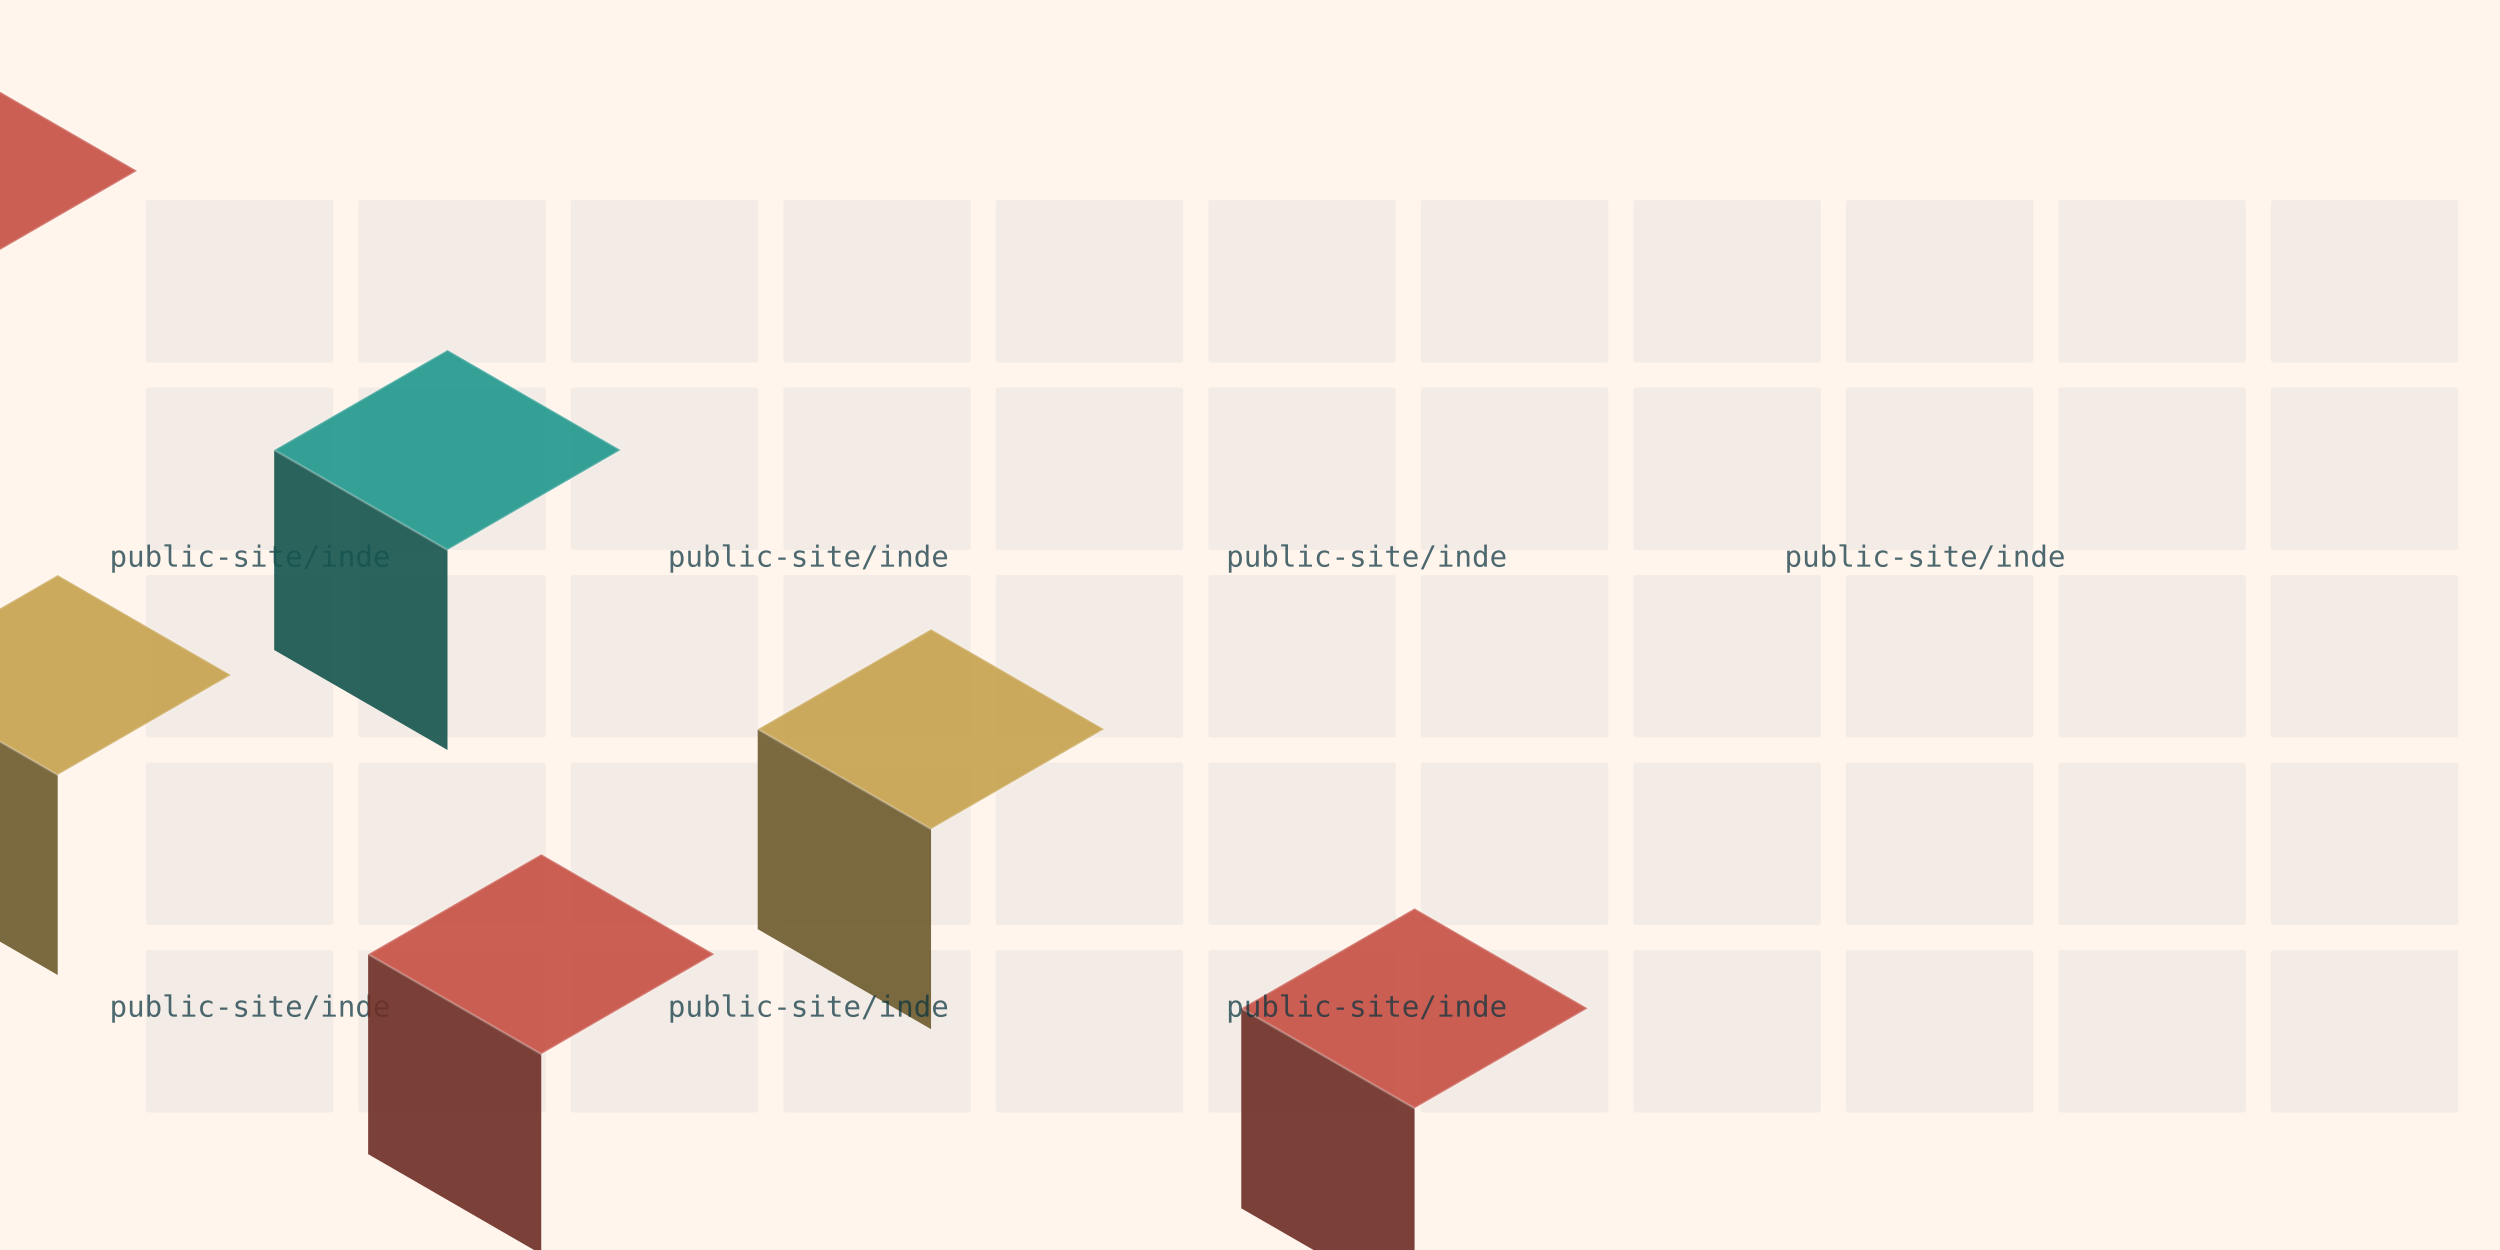
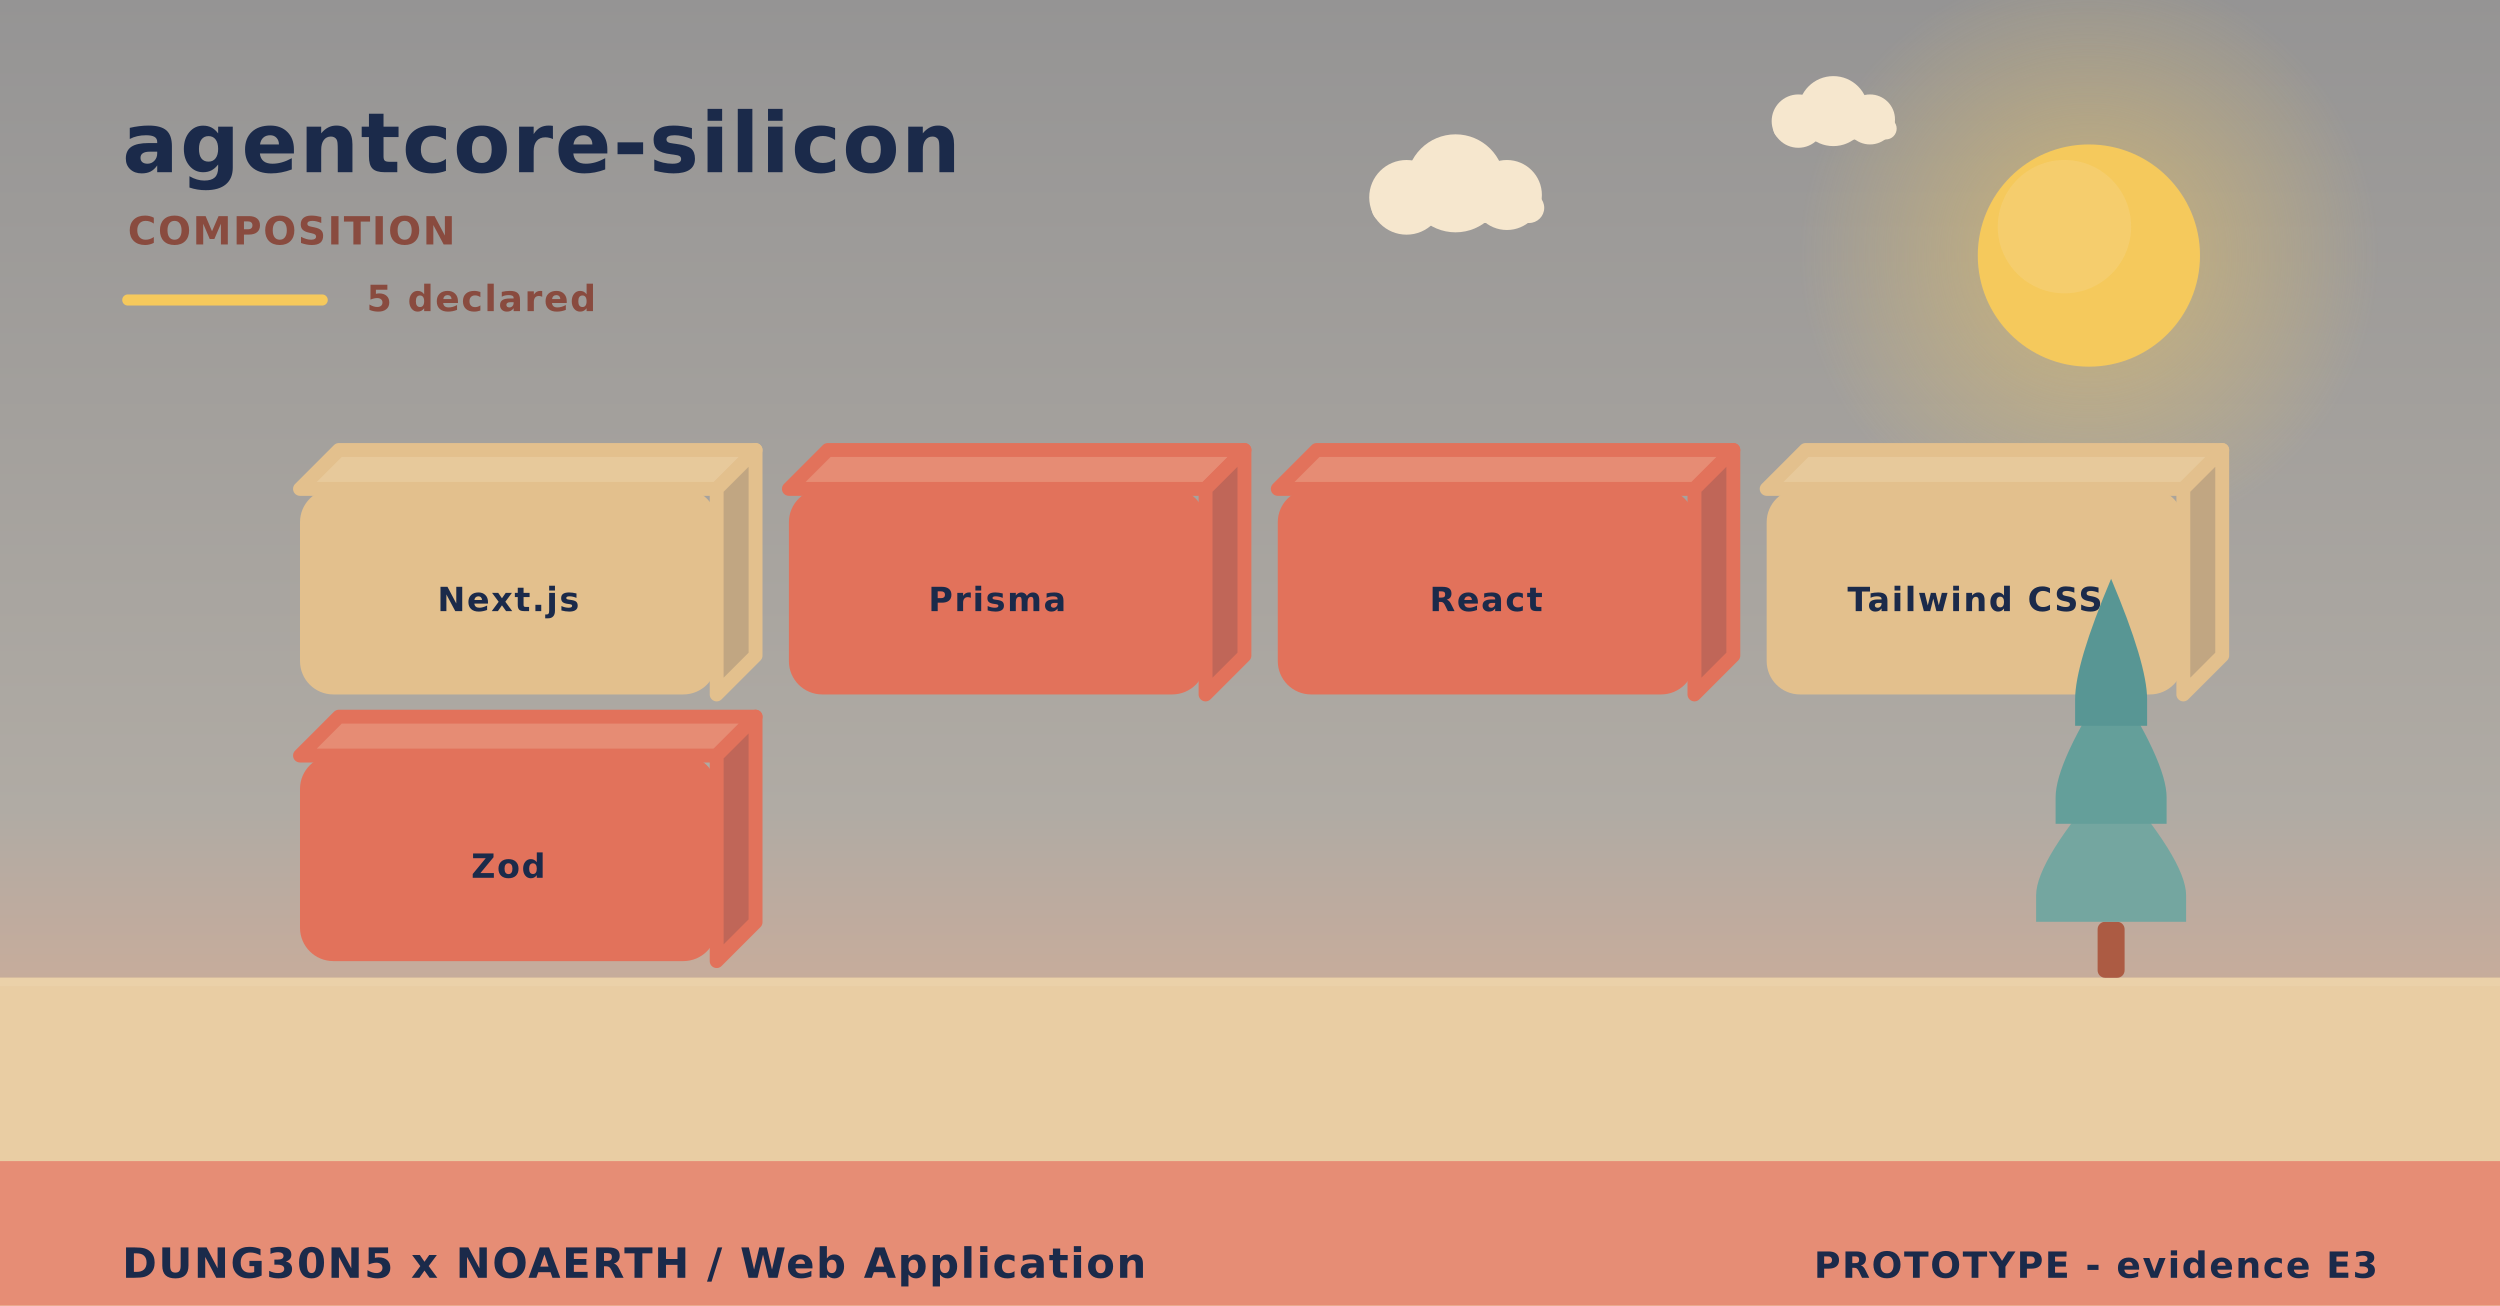
- <svg xmlns="http://www.w3.org/2000/svg" viewBox="0 0 1200 600" width="1200" height="600" role="img" aria-label="agentcore-silicon component map">
-   <rect width="1200" height="600" fill="#fff5ed" />
-   <defs>
-     <linearGradient id="gc" x1="0" y1="0" x2="1" y2="1">
-       <stop offset="0%" stop-color="#c75346" />
-       <stop offset="100%" stop-color="#24998e" />
-     </linearGradient>
-   </defs>
-   <rect x="70.00" y="96.00" width="90.00" height="78.00" rx="1.20" fill="#09343f" opacity="0.05" />
-   <rect x="172.00" y="96.00" width="90.00" height="78.00" rx="1.20" fill="#09343f" opacity="0.05" />
-   <rect x="274.00" y="96.00" width="90.00" height="78.00" rx="1.20" fill="#09343f" opacity="0.05" />
-   <rect x="376.00" y="96.00" width="90.00" height="78.00" rx="1.20" fill="#09343f" opacity="0.05" />
-   <rect x="478.00" y="96.00" width="90.00" height="78.00" rx="1.20" fill="#09343f" opacity="0.05" />
-   <rect x="580.00" y="96.00" width="90.00" height="78.00" rx="1.20" fill="#09343f" opacity="0.05" />
-   <rect x="682.00" y="96.00" width="90.00" height="78.00" rx="1.20" fill="#09343f" opacity="0.05" />
-   <rect x="784.00" y="96.00" width="90.00" height="78.00" rx="1.20" fill="#09343f" opacity="0.05" />
-   <rect x="886.00" y="96.00" width="90.00" height="78.00" rx="1.20" fill="#09343f" opacity="0.05" />
-   <rect x="988.00" y="96.00" width="90.00" height="78.00" rx="1.20" fill="#09343f" opacity="0.05" />
-   <rect x="1090.00" y="96.00" width="90.00" height="78.00" rx="1.20" fill="#09343f" opacity="0.05" />
-   <rect x="70.00" y="186.00" width="90.00" height="78.00" rx="1.20" fill="#09343f" opacity="0.05" />
-   <rect x="172.00" y="186.00" width="90.00" height="78.00" rx="1.20" fill="#09343f" opacity="0.05" />
-   <rect x="274.00" y="186.00" width="90.00" height="78.00" rx="1.20" fill="#09343f" opacity="0.05" />
-   <rect x="376.00" y="186.00" width="90.00" height="78.00" rx="1.20" fill="#09343f" opacity="0.05" />
-   <rect x="478.00" y="186.00" width="90.00" height="78.00" rx="1.20" fill="#09343f" opacity="0.05" />
-   <rect x="580.00" y="186.00" width="90.00" height="78.00" rx="1.20" fill="#09343f" opacity="0.05" />
-   <rect x="682.00" y="186.00" width="90.00" height="78.00" rx="1.20" fill="#09343f" opacity="0.05" />
-   <rect x="784.00" y="186.00" width="90.00" height="78.00" rx="1.20" fill="#09343f" opacity="0.05" />
-   <rect x="886.00" y="186.00" width="90.00" height="78.00" rx="1.20" fill="#09343f" opacity="0.05" />
-   <rect x="988.00" y="186.00" width="90.00" height="78.00" rx="1.20" fill="#09343f" opacity="0.05" />
-   <rect x="1090.00" y="186.00" width="90.00" height="78.00" rx="1.20" fill="#09343f" opacity="0.05" />
-   <rect x="70.00" y="276.00" width="90.00" height="78.00" rx="1.20" fill="#09343f" opacity="0.05" />
-   <rect x="172.00" y="276.00" width="90.00" height="78.00" rx="1.20" fill="#09343f" opacity="0.05" />
-   <rect x="274.00" y="276.00" width="90.00" height="78.00" rx="1.20" fill="#09343f" opacity="0.05" />
-   <rect x="376.00" y="276.00" width="90.00" height="78.00" rx="1.20" fill="#09343f" opacity="0.05" />
-   <rect x="478.00" y="276.00" width="90.00" height="78.00" rx="1.20" fill="#09343f" opacity="0.05" />
-   <rect x="580.00" y="276.00" width="90.00" height="78.00" rx="1.20" fill="#09343f" opacity="0.05" />
-   <rect x="682.00" y="276.00" width="90.00" height="78.00" rx="1.20" fill="#09343f" opacity="0.05" />
-   <rect x="784.00" y="276.00" width="90.00" height="78.00" rx="1.20" fill="#09343f" opacity="0.05" />
-   <rect x="886.00" y="276.00" width="90.00" height="78.00" rx="1.20" fill="#09343f" opacity="0.05" />
-   <rect x="988.00" y="276.00" width="90.00" height="78.00" rx="1.20" fill="#09343f" opacity="0.05" />
-   <rect x="1090.00" y="276.00" width="90.00" height="78.00" rx="1.20" fill="#09343f" opacity="0.05" />
-   <rect x="70.00" y="366.00" width="90.00" height="78.00" rx="1.20" fill="#09343f" opacity="0.05" />
-   <rect x="172.00" y="366.00" width="90.00" height="78.00" rx="1.20" fill="#09343f" opacity="0.05" />
-   <rect x="274.00" y="366.00" width="90.00" height="78.00" rx="1.20" fill="#09343f" opacity="0.05" />
-   <rect x="376.00" y="366.00" width="90.00" height="78.00" rx="1.20" fill="#09343f" opacity="0.05" />
-   <rect x="478.00" y="366.00" width="90.00" height="78.00" rx="1.20" fill="#09343f" opacity="0.05" />
-   <rect x="580.00" y="366.00" width="90.00" height="78.00" rx="1.20" fill="#09343f" opacity="0.05" />
-   <rect x="682.00" y="366.00" width="90.00" height="78.00" rx="1.20" fill="#09343f" opacity="0.05" />
-   <rect x="784.00" y="366.00" width="90.00" height="78.00" rx="1.20" fill="#09343f" opacity="0.05" />
-   <rect x="886.00" y="366.00" width="90.00" height="78.00" rx="1.20" fill="#09343f" opacity="0.05" />
-   <rect x="988.00" y="366.00" width="90.00" height="78.00" rx="1.20" fill="#09343f" opacity="0.05" />
-   <rect x="1090.00" y="366.00" width="90.00" height="78.00" rx="1.20" fill="#09343f" opacity="0.05" />
-   <rect x="70.00" y="456.00" width="90.00" height="78.00" rx="1.20" fill="#09343f" opacity="0.05" />
-   <rect x="172.00" y="456.00" width="90.00" height="78.00" rx="1.20" fill="#09343f" opacity="0.05" />
-   <rect x="274.00" y="456.00" width="90.00" height="78.00" rx="1.20" fill="#09343f" opacity="0.05" />
-   <rect x="376.00" y="456.00" width="90.00" height="78.00" rx="1.20" fill="#09343f" opacity="0.05" />
-   <rect x="478.00" y="456.00" width="90.00" height="78.00" rx="1.20" fill="#09343f" opacity="0.05" />
-   <rect x="580.00" y="456.00" width="90.00" height="78.00" rx="1.20" fill="#09343f" opacity="0.05" />
-   <rect x="682.00" y="456.00" width="90.00" height="78.00" rx="1.20" fill="#09343f" opacity="0.05" />
-   <rect x="784.00" y="456.00" width="90.00" height="78.00" rx="1.20" fill="#09343f" opacity="0.05" />
-   <rect x="886.00" y="456.00" width="90.00" height="78.00" rx="1.20" fill="#09343f" opacity="0.05" />
-   <rect x="988.00" y="456.00" width="90.00" height="78.00" rx="1.20" fill="#09343f" opacity="0.05" />
-   <rect x="1090.00" y="456.00" width="90.00" height="78.00" rx="1.20" fill="#09343f" opacity="0.05" />
-   <g transform="rotate(0 120 140)">
-     <polygon points="-17.3,34.0 65.8,82.0 -17.3,130.0 -100.5,82.0" fill="#c75346" opacity="0.92" />
-     <polygon points="-100.5,82.0 -17.3,130.0 -17.3,226.0 -100.5,178.0" fill="#6d2e26" opacity="0.9" />
-     <polygon points="-17.3,34.0 65.8,82.0 -17.3,130.0 -100.5,82.0" fill="none" stroke="rgba(255,255,255,0.220)" stroke-width="1.2" />
-     <animateTransform attributeName="transform" type="rotate" values="-32.0 0.00 0.00 0.0 0.00 0.00" dur="5.4s" begin="0.0s" repeatCount="indefinite" />
+ <svg xmlns="http://www.w3.org/2000/svg" width="900" height="470" viewBox="0 0 900 470" role="img" aria-label="agentcore-silicon - how it is composed">
+   <linearGradient id="skyc" x1="0" y1="0" x2="0" y2="1">
+     <stop offset="0" stop-color="#959494" />
+     <stop offset="0.62" stop-color="#b0aba4" />
+     <stop offset="1" stop-color="#f3ad8a" />
+   </linearGradient>
+   <rect width="900" height="470" fill="url(#skyc)" />
+   <radialGradient id="sunc">
+     <stop offset="0.35" stop-color="#f5c95c" stop-opacity="0.34" />
+     <stop offset="1" stop-color="#f5c95c" stop-opacity="0" />
+   </radialGradient>
+   <circle cx="752" cy="92" r="104" fill="url(#sunc)" />
+   <circle cx="752" cy="92" r="40" fill="#f5c95c" />
+   <circle cx="743.2" cy="81.6" r="24" fill="#f5d27e" opacity="0.5" />
+   <g>
+     <circle cx="524" cy="66" r="17.64" fill="#f6e7ce" />
+     <circle cx="506.36" cy="71.04" r="13.44" fill="#f6e7ce" />
+     <circle cx="542.48" cy="70.2" r="12.6" fill="#f6e7ce" />
+     <rect x="493.76" y="69.36" width="62.16" height="10.92" rx="5.46" fill="#f6e7ce" />
+     <animateTransform attributeName="transform" type="translate" values="0 0;24 0;0 0" dur="36s" begin="0s" repeatCount="indefinite" />
  </g>
-   <text x="120" y="272" font-family="ui-monospace,Menlo,monospace" font-size="14" fill="rgba(9,52,63,0.720)" text-anchor="middle">public-site/inde</text>
-   <g transform="rotate(0 388 140)">
-     <polygon points="214.8,168.0 297.9,216.0 214.8,264.0 131.6,216.0" fill="#24998e" opacity="0.92" />
-     <polygon points="131.6,216.0 214.8,264.0 214.8,360.0 131.6,312.0" fill="#14544e" opacity="0.9" />
-     <polygon points="214.8,168.0 297.9,216.0 214.8,264.0 131.6,216.0" fill="none" stroke="rgba(255,255,255,0.220)" stroke-width="1.2" />
-     <animateTransform attributeName="transform" type="rotate" values="-32.0 0.00 0.00 0.0 0.00 0.00" dur="5.4s" begin="0.4s" repeatCount="indefinite" />
+   <g>
+     <circle cx="660" cy="40" r="12.6" fill="#f6e7ce" />
+     <circle cx="647.4" cy="43.6" r="9.6" fill="#f6e7ce" />
+     <circle cx="673.2" cy="43" r="9" fill="#f6e7ce" />
+     <rect x="638.4" y="42.4" width="44.4" height="7.8" rx="3.9" fill="#f6e7ce" />
+     <animateTransform attributeName="transform" type="translate" values="0 0;-18 0;0 0" dur="46s" begin="3s" repeatCount="indefinite" />
  </g>
-   <text x="388" y="272" font-family="ui-monospace,Menlo,monospace" font-size="14" fill="rgba(9,52,63,0.720)" text-anchor="middle">public-site/inde</text>
-   <g transform="rotate(0 656 140)">
-     <polygon points="446.9,302.0 530.0,350.0 446.9,398.0 363.7,350.0" fill="#c7a350" opacity="0.92" />
-     <polygon points="363.7,350.0 446.9,398.0 446.9,494.0 363.7,446.0" fill="#6d5a2c" opacity="0.9" />
-     <polygon points="446.9,302.0 530.0,350.0 446.9,398.0 363.7,350.0" fill="none" stroke="rgba(255,255,255,0.220)" stroke-width="1.2" />
-     <animateTransform attributeName="transform" type="rotate" values="-32.0 0.00 0.00 0.0 0.00 0.00" dur="5.4s" begin="0.8s" repeatCount="indefinite" />
+   <rect x="0" y="352" width="900" height="118" fill="#e9cda3" />
+   <rect x="0" y="352" width="900" height="3" fill="#ebd1a9" />
+   <text x="44" y="62" font-family="Verdana,DejaVu Sans,sans-serif" font-size="30" font-weight="700" letter-spacing="0.6" fill="#1b2a4a" text-anchor="start">agentcore-silicon</text>
+   <text x="46" y="88" font-family="Verdana,DejaVu Sans,sans-serif" font-size="14" font-weight="700" letter-spacing="0.6" fill="#894b3f" text-anchor="start">COMPOSITION</text>
+   <rect x="44" y="106" width="74" height="4" rx="2" fill="#f5c95c" />
+   <text x="132" y="112" font-family="Verdana,DejaVu Sans,sans-serif" font-size="13" font-weight="700" letter-spacing="0.6" fill="#894b3f" text-anchor="start">5 declared</text>
+   <g>
+     <path d="M108,176 L258,176 L272,162 L122,162 Z" fill="#e7c99b" stroke="#e3c08d" stroke-width="5" stroke-linejoin="round" />
+     <path d="M258,176 L272,162 L272,236 L258,250 Z" fill="#c1a682" stroke="#e3c08d" stroke-width="5" stroke-linejoin="round" />
+     <rect x="108" y="176" width="150" height="74" rx="12" fill="#e3c08d" />
+     <animateTransform attributeName="transform" type="translate" values="0 10;0 0" dur="0.75s" begin="0s" fill="freeze" />
  </g>
-   <text x="656" y="272" font-family="ui-monospace,Menlo,monospace" font-size="14" fill="rgba(9,52,63,0.720)" text-anchor="middle">public-site/inde</text>
-   <g transform="rotate(0 924 140)">
-     <polygon points="679.0,436.0 762.1,484.0 679.0,532.0 595.8,484.0" fill="#c75346" opacity="0.92" />
-     <polygon points="595.8,484.0 679.0,532.0 679.0,628.0 595.8,580.0" fill="#6d2e26" opacity="0.9" />
-     <polygon points="679.0,436.0 762.1,484.0 679.0,532.0 595.8,484.0" fill="none" stroke="rgba(255,255,255,0.220)" stroke-width="1.2" />
-     <animateTransform attributeName="transform" type="rotate" values="-32.0 0.00 0.00 0.0 0.00 0.00" dur="5.4s" begin="1.2s" repeatCount="indefinite" />
+   <text x="183" y="220" font-family="Verdana,DejaVu Sans,sans-serif" font-size="12" font-weight="700" letter-spacing="0.6" fill="#1b2a4a" text-anchor="middle">Next.js</text>
+   <g>
+     <path d="M284,176 L434,176 L448,162 L298,162 Z" fill="#e68c74" stroke="#e2725b" stroke-width="5" stroke-linejoin="round" />
+     <path d="M434,176 L448,162 L448,236 L434,250 Z" fill="#c06658" stroke="#e2725b" stroke-width="5" stroke-linejoin="round" />
+     <rect x="284" y="176" width="150" height="74" rx="12" fill="#e2725b" />
+     <animateTransform attributeName="transform" type="translate" values="0 10;0 0" dur="0.75s" begin="0.16s" fill="freeze" />
  </g>
-   <text x="924" y="272" font-family="ui-monospace,Menlo,monospace" font-size="14" fill="rgba(9,52,63,0.720)" text-anchor="middle">public-site/inde</text>
-   <g transform="rotate(0 120 356)">
-     <polygon points="-204.4,142.0 -121.2,190.0 -204.4,238.0 -287.5,190.0" fill="#24998e" opacity="0.92" />
-     <polygon points="-287.5,190.0 -204.4,238.0 -204.4,334.0 -287.5,286.0" fill="#14544e" opacity="0.9" />
-     <polygon points="-204.4,142.0 -121.2,190.0 -204.4,238.0 -287.5,190.0" fill="none" stroke="rgba(255,255,255,0.220)" stroke-width="1.2" />
-     <animateTransform attributeName="transform" type="rotate" values="-32.0 0.00 0.00 0.0 0.00 0.00" dur="5.4s" begin="1.6s" repeatCount="indefinite" />
+   <text x="359" y="220" font-family="Verdana,DejaVu Sans,sans-serif" font-size="12" font-weight="700" letter-spacing="0.6" fill="#1b2a4a" text-anchor="middle">Prisma</text>
+   <g>
+     <path d="M460,176 L610,176 L624,162 L474,162 Z" fill="#e68c74" stroke="#e2725b" stroke-width="5" stroke-linejoin="round" />
+     <path d="M610,176 L624,162 L624,236 L610,250 Z" fill="#c06658" stroke="#e2725b" stroke-width="5" stroke-linejoin="round" />
+     <rect x="460" y="176" width="150" height="74" rx="12" fill="#e2725b" />
+     <animateTransform attributeName="transform" type="translate" values="0 10;0 0" dur="0.75s" begin="0.32s" fill="freeze" />
  </g>
-   <text x="120" y="488" font-family="ui-monospace,Menlo,monospace" font-size="14" fill="rgba(9,52,63,0.720)" text-anchor="middle">public-site/inde</text>
-   <g transform="rotate(0 388 356)">
-     <polygon points="27.7,276.0 110.9,324.0 27.7,372.0 -55.4,324.0" fill="#c7a350" opacity="0.92" />
-     <polygon points="-55.4,324.0 27.7,372.0 27.7,468.0 -55.4,420.0" fill="#6d5a2c" opacity="0.9" />
-     <polygon points="27.7,276.0 110.9,324.0 27.7,372.0 -55.4,324.0" fill="none" stroke="rgba(255,255,255,0.220)" stroke-width="1.2" />
-     <animateTransform attributeName="transform" type="rotate" values="-32.0 0.00 0.00 0.0 0.00 0.00" dur="5.4s" begin="2.0s" repeatCount="indefinite" />
+   <text x="535" y="220" font-family="Verdana,DejaVu Sans,sans-serif" font-size="12" font-weight="700" letter-spacing="0.6" fill="#1b2a4a" text-anchor="middle">React</text>
+   <g>
+     <path d="M636,176 L786,176 L800,162 L650,162 Z" fill="#e7c99b" stroke="#e3c08d" stroke-width="5" stroke-linejoin="round" />
+     <path d="M786,176 L800,162 L800,236 L786,250 Z" fill="#c1a682" stroke="#e3c08d" stroke-width="5" stroke-linejoin="round" />
+     <rect x="636" y="176" width="150" height="74" rx="12" fill="#e3c08d" />
+     <animateTransform attributeName="transform" type="translate" values="0 10;0 0" dur="0.75s" begin="0.48s" fill="freeze" />
  </g>
-   <text x="388" y="488" font-family="ui-monospace,Menlo,monospace" font-size="14" fill="rgba(9,52,63,0.720)" text-anchor="middle">public-site/inde</text>
-   <g transform="rotate(0 656 356)">
-     <polygon points="259.8,410.0 342.9,458.0 259.8,506.0 176.7,458.0" fill="#c75346" opacity="0.92" />
-     <polygon points="176.7,458.0 259.8,506.0 259.8,602.0 176.7,554.0" fill="#6d2e26" opacity="0.9" />
-     <polygon points="259.8,410.0 342.9,458.0 259.8,506.0 176.7,458.0" fill="none" stroke="rgba(255,255,255,0.220)" stroke-width="1.2" />
-     <animateTransform attributeName="transform" type="rotate" values="-32.0 0.00 0.00 0.0 0.00 0.00" dur="5.4s" begin="2.4s" repeatCount="indefinite" />
+   <text x="711" y="220" font-family="Verdana,DejaVu Sans,sans-serif" font-size="12" font-weight="700" letter-spacing="0.6" fill="#1b2a4a" text-anchor="middle">Tailwind CSS</text>
+   <g>
+     <path d="M108,272 L258,272 L272,258 L122,258 Z" fill="#e68c74" stroke="#e2725b" stroke-width="5" stroke-linejoin="round" />
+     <path d="M258,272 L272,258 L272,332 L258,346 Z" fill="#c06658" stroke="#e2725b" stroke-width="5" stroke-linejoin="round" />
+     <rect x="108" y="272" width="150" height="74" rx="12" fill="#e2725b" />
+     <animateTransform attributeName="transform" type="translate" values="0 10;0 0" dur="0.75s" begin="0.64s" fill="freeze" />
  </g>
-   <text x="656" y="488" font-family="ui-monospace,Menlo,monospace" font-size="14" fill="rgba(9,52,63,0.720)" text-anchor="middle">public-site/inde</text>
+   <text x="183" y="316" font-family="Verdana,DejaVu Sans,sans-serif" font-size="12" font-weight="700" letter-spacing="0.6" fill="#1b2a4a" text-anchor="middle">Zod</text>
+   <rect x="755.14" y="331.84" width="9.72" height="20.16" rx="2.7" fill="#ac5b43" />
+   <path d="M760,278.92 Q733,309.61 733,322.31 Q733,331.84 733,331.84 L787,331.84 Q787,331.84 787,322.31 Q787,309.61 760,278.92 Z" fill="#74a6a0" />
+   <path d="M760,243.64 Q740.02,274.33 740.02,287.03 Q740.02,296.56 740.02,296.56 L779.98,296.56 Q779.98,296.56 779.98,287.03 Q779.98,274.33 760,243.64 Z" fill="#649f9a" />
+   <path d="M760,208.36 Q747.04,239.05 747.04,251.75 Q747.04,261.28 747.04,261.28 L772.96,261.28 Q772.96,261.28 772.96,251.75 Q772.96,239.05 760,208.36 Z" fill="#589694" />
+   <rect x="0" y="418" width="900" height="52" rx="0" fill="#e68972" opacity="0.94" />
+   <text x="44" y="460" font-family="Verdana,DejaVu Sans,sans-serif" font-size="15" font-weight="700" letter-spacing="0.6" fill="#1b2a4a" text-anchor="start">DUNG30N5 x NOAERTH  /  Web Application</text>
+   <text x="856" y="460" font-family="Verdana,DejaVu Sans,sans-serif" font-size="13" font-weight="700" letter-spacing="0.6" fill="#1b2a4a" text-anchor="end">PROTOTYPE  -  evidence E3</text>
</svg>
